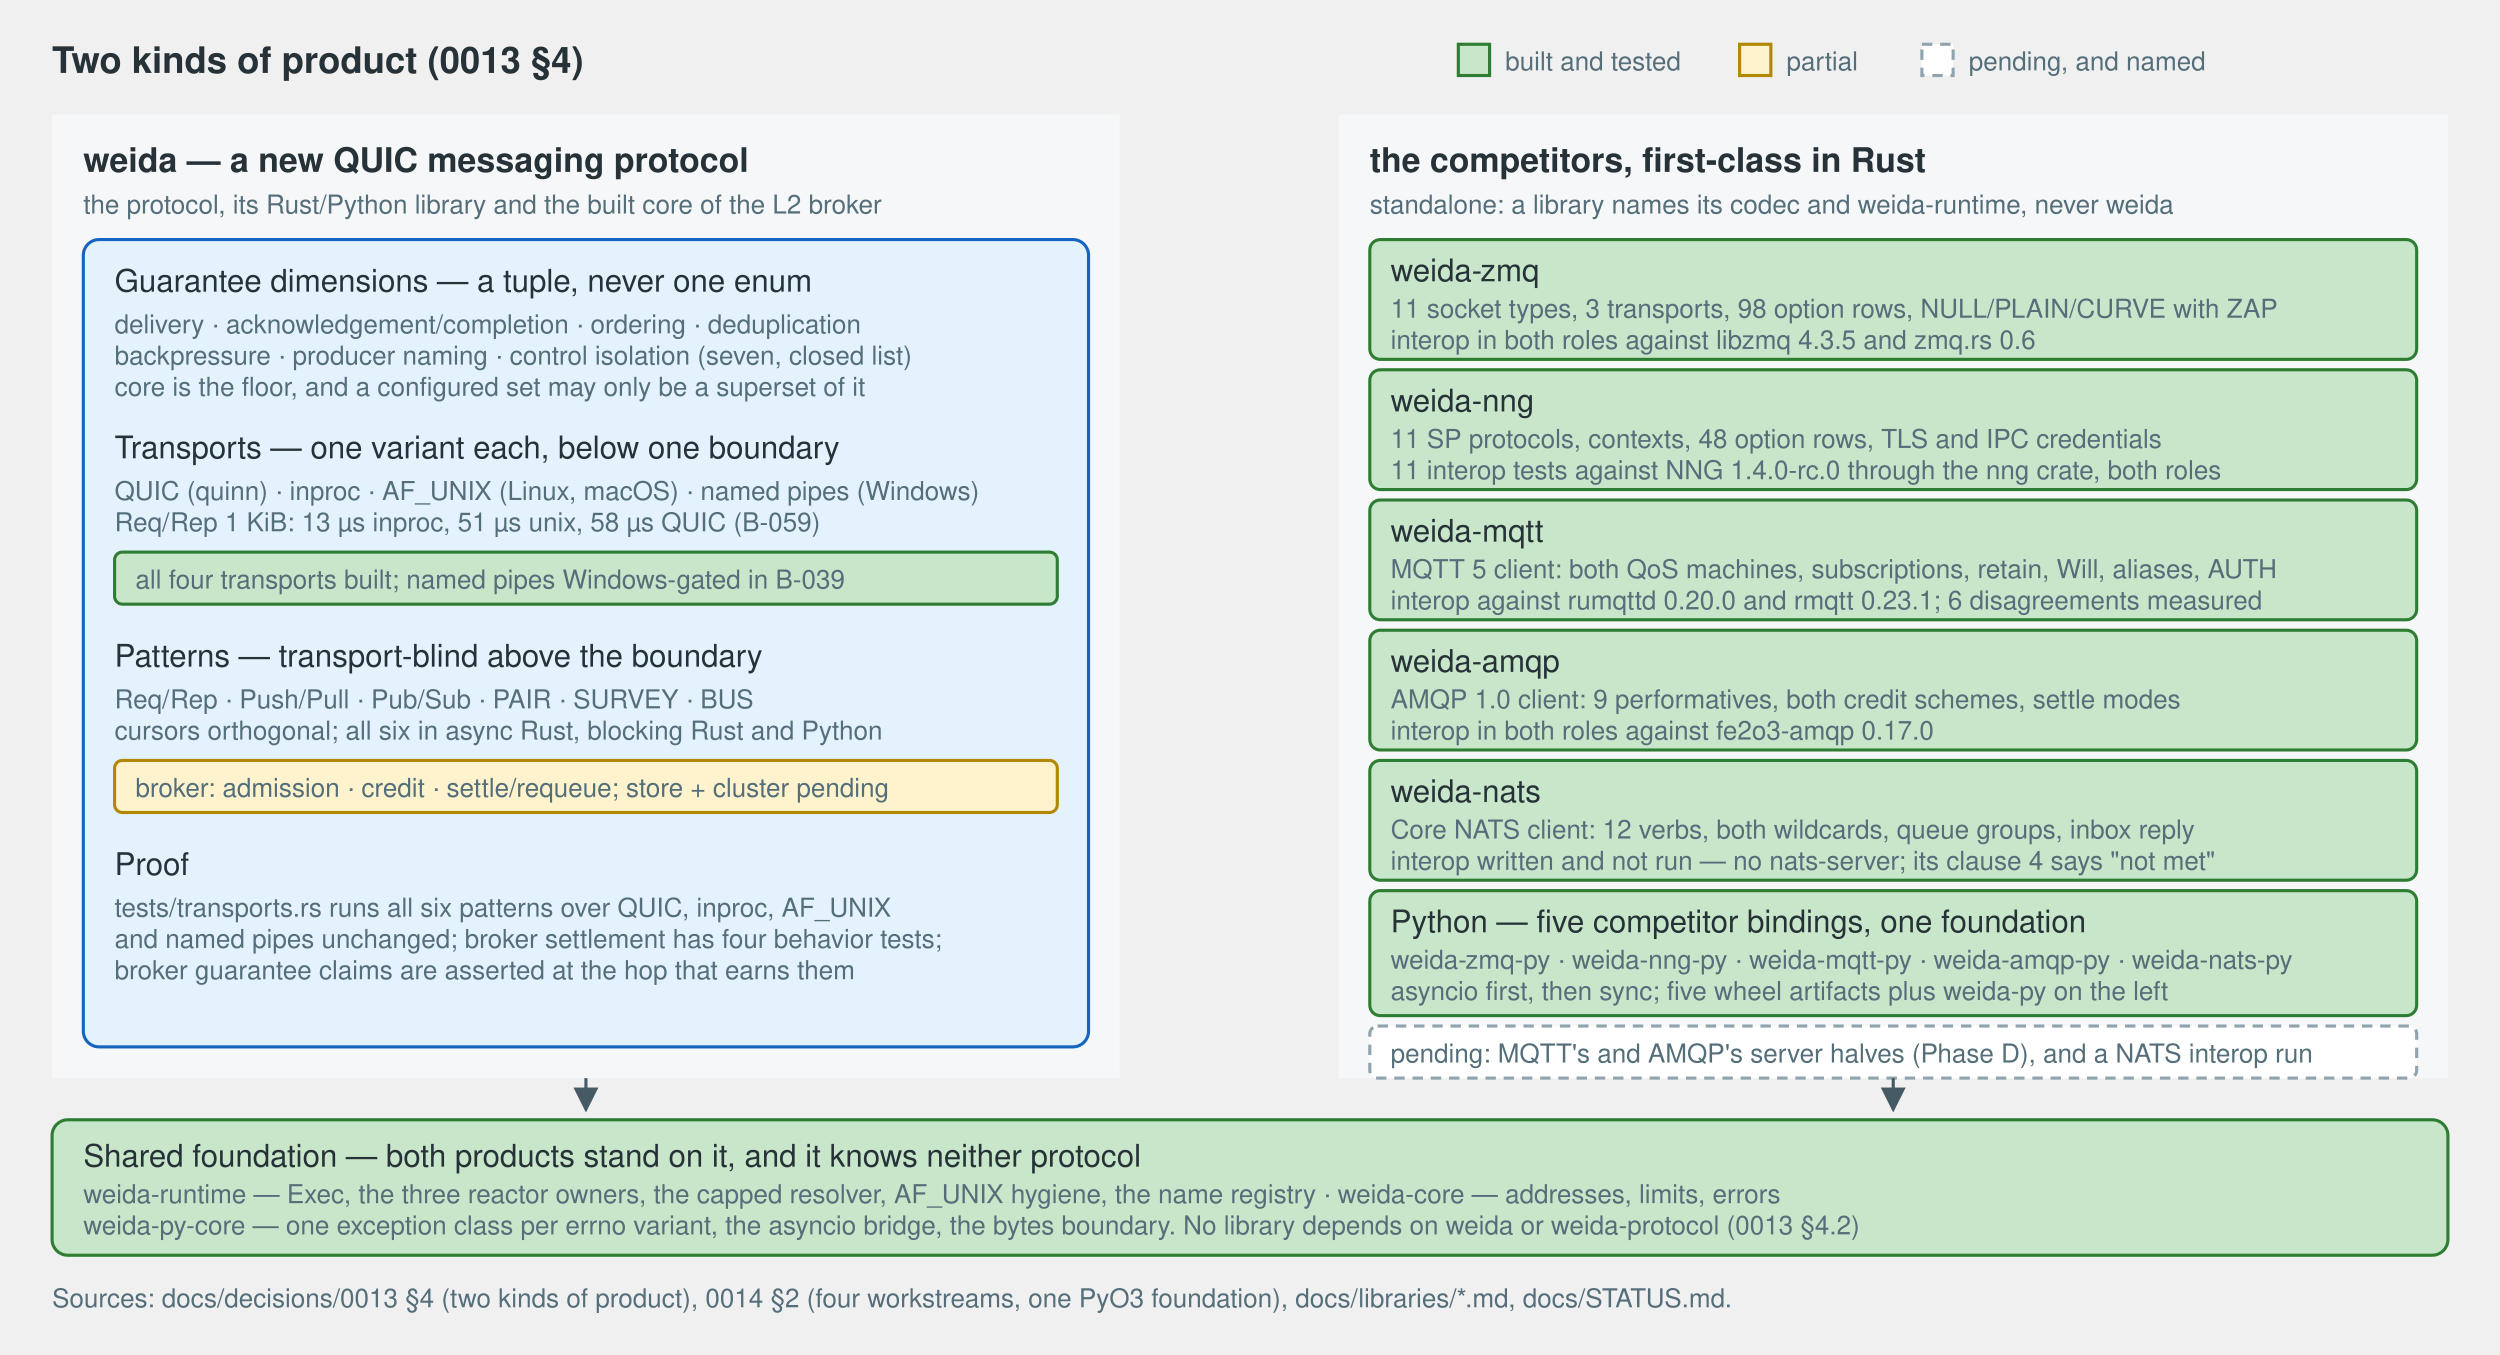
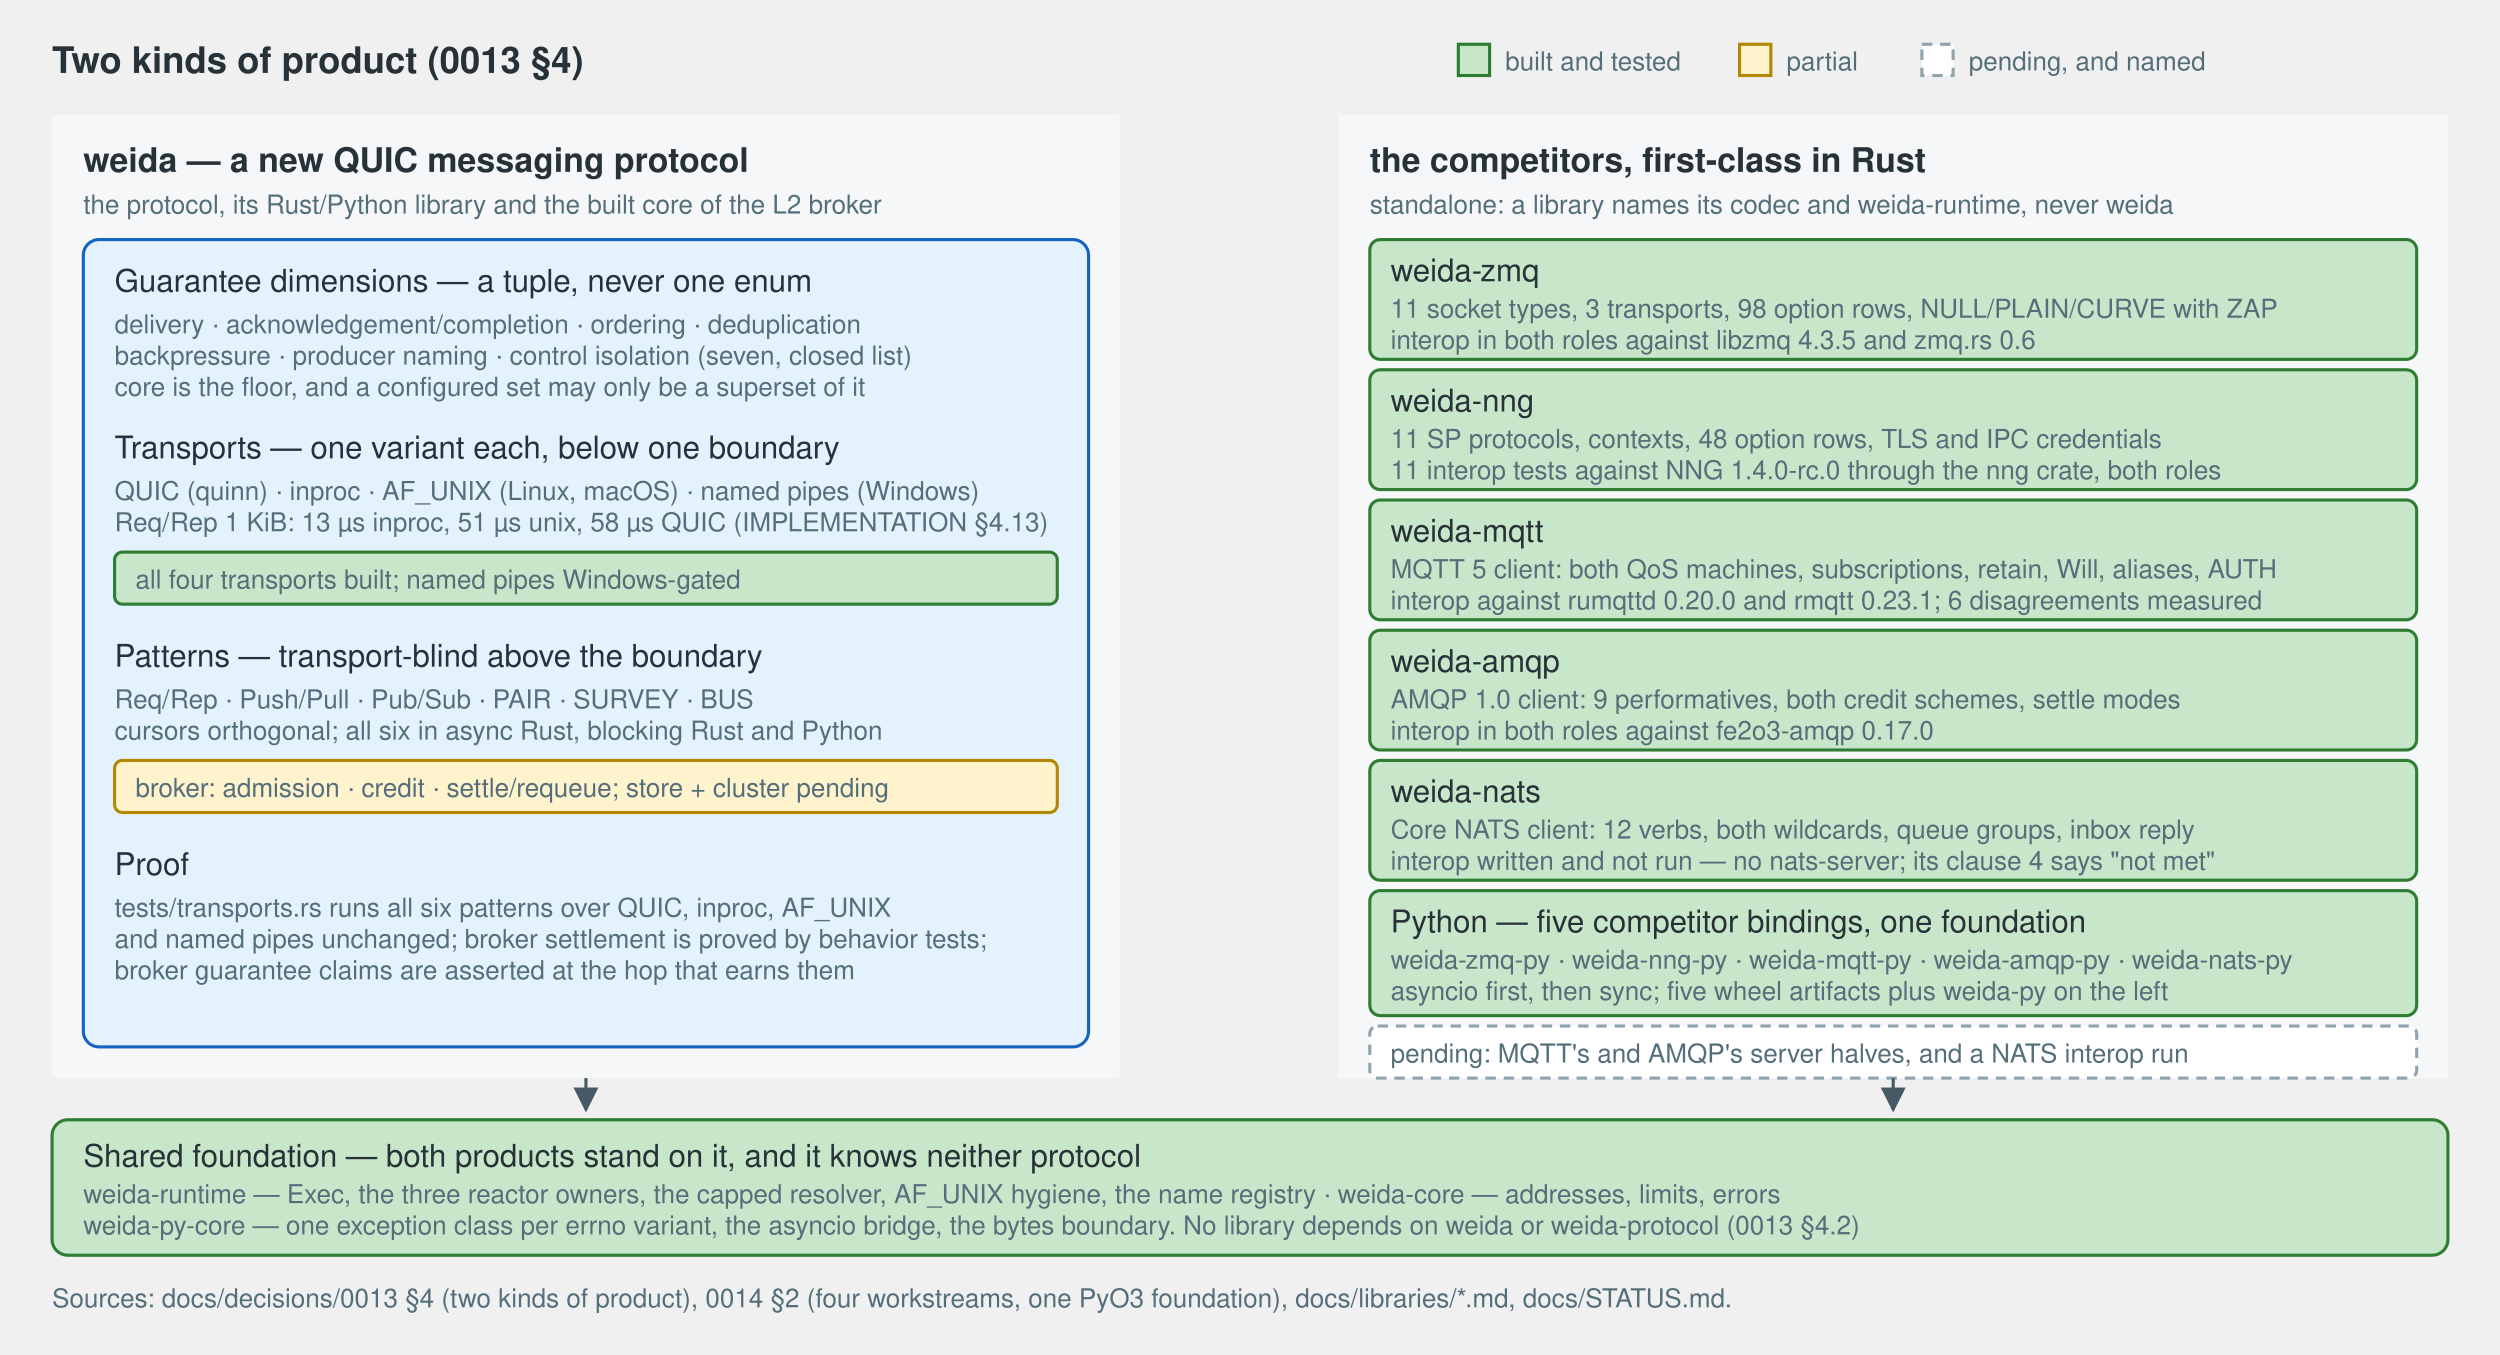
<svg xmlns="http://www.w3.org/2000/svg" width="960" height="520" viewBox="0 0 960 520" font-family="Helvetica, Arial, sans-serif" font-size="12">
  <defs>
    <style>
      .box     { fill:#ffffff; stroke:#455a64; stroke-width:1.2; }
      .built   { fill:#c8e6c9; stroke:#2e7d32; stroke-width:1.2; }
      .weida   { fill:#e3f2fd; stroke:#1565c0; stroke-width:1.2; }
      .partial { fill:#fff3cd; stroke:#b28704; stroke-width:1.2; }
      .missing { fill:#ffffff; stroke:#90a4ae; stroke-width:1.2; stroke-dasharray:4 3; }
      .band    { fill:#f5f7f8; stroke:none; }
      .lbl     { fill:#263238; }
      .sub     { fill:#546e7a; font-size:10px; }
      .title   { fill:#263238; font-size:14px; font-weight:bold; }
      .head    { fill:#263238; font-size:13px; font-weight:bold; }
      .side    { fill:#37474f; font-size:11px; font-weight:bold; }
      .ev      { fill:#37474f; font-size:9px; }
      .arrow   { stroke:#455a64; stroke-width:1.2; fill:none; marker-end:url(#a); }
    </style>
    <marker id="a" markerWidth="8" markerHeight="8" refX="7" refY="4" orient="auto">
      <path d="M0,0 L8,4 L0,8 z" fill="#455a64" />
    </marker>
  </defs>
  <text x="20" y="28" class="title">Two kinds of product (0013 §4)</text>
  <g>
    <rect x="560" y="17" width="12" height="12" class="built" />
    <text x="578" y="27" class="sub">built and tested</text>
    <rect x="668" y="17" width="12" height="12" class="partial" />
    <text x="686" y="27" class="sub">partial</text>
    <rect x="738" y="17" width="12" height="12" class="missing" />
    <text x="756" y="27" class="sub">pending, and named</text>
  </g>
  <rect x="20" y="44" width="410" height="370" class="band" />
  <text x="32" y="66" class="head">weida — a new QUIC messaging protocol</text>
  <text x="32" y="82" class="sub">the protocol, its Rust/Python library and the built core of the L2 broker</text>
  <rect x="32" y="92" width="386" height="310" rx="6" class="weida" />
  <text x="44" y="112" class="lbl">Guarantee dimensions — a tuple, never one enum</text>
  <text x="44" y="128" class="sub">delivery · acknowledgement/completion · ordering · deduplication</text>
  <text x="44" y="140" class="sub">backpressure · producer naming · control isolation (seven, closed list)</text>
  <text x="44" y="152" class="sub">core is the floor, and a configured set may only be a superset of it</text>
  <text x="44" y="176" class="lbl">Transports — one variant each, below one boundary</text>
  <text x="44" y="192" class="sub">QUIC (quinn) · inproc · AF_UNIX (Linux, macOS) · named pipes (Windows)</text>
-   <text x="44" y="204" class="sub">Req/Rep 1 KiB: 13 µs inproc, 51 µs unix, 58 µs QUIC (B-059)</text>
+   <text x="44" y="204" class="sub">Req/Rep 1 KiB: 13 µs inproc, 51 µs unix, 58 µs QUIC (IMPLEMENTATION §4.13)</text>
  <rect x="44" y="212" width="362" height="20" rx="3" class="built" />
-   <text x="52" y="226" class="sub">all four transports built; named pipes Windows-gated in B-039</text>
+   <text x="52" y="226" class="sub">all four transports built; named pipes Windows-gated</text>
  <text x="44" y="256" class="lbl">Patterns — transport-blind above the boundary</text>
  <text x="44" y="272" class="sub">Req/Rep · Push/Pull · Pub/Sub · PAIR · SURVEY · BUS</text>
  <text x="44" y="284" class="sub">cursors orthogonal; all six in async Rust, blocking Rust and Python</text>
  <rect x="44" y="292" width="362" height="20" rx="3" class="partial" />
  <text x="52" y="306" class="sub">broker: admission · credit · settle/requeue; store + cluster pending</text>
  <text x="44" y="336" class="lbl">Proof</text>
  <text x="44" y="352" class="sub">tests/transports.rs runs all six patterns over QUIC, inproc, AF_UNIX</text>
-   <text x="44" y="364" class="sub">and named pipes unchanged; broker settlement has four behavior tests;</text>
+   <text x="44" y="364" class="sub">and named pipes unchanged; broker settlement is proved by behavior tests;</text>
  <text x="44" y="376" class="sub">broker guarantee claims are asserted at the hop that earns them</text>
  <rect x="514" y="44" width="426" height="370" class="band" />
  <text x="526" y="66" class="head">the competitors, first-class in Rust</text>
  <text x="526" y="82" class="sub">standalone: a library names its codec and weida-runtime, never weida</text>
  <rect x="526" y="92" width="402" height="46" rx="4" class="built" />
  <text x="534" y="108" class="lbl">weida-zmq</text>
  <text x="534" y="122" class="sub">11 socket types, 3 transports, 98 option rows, NULL/PLAIN/CURVE with ZAP</text>
  <text x="534" y="134" class="sub">interop in both roles against libzmq 4.3.5 and zmq.rs 0.6</text>
  <rect x="526" y="142" width="402" height="46" rx="4" class="built" />
  <text x="534" y="158" class="lbl">weida-nng</text>
  <text x="534" y="172" class="sub">11 SP protocols, contexts, 48 option rows, TLS and IPC credentials</text>
  <text x="534" y="184" class="sub">11 interop tests against NNG 1.4.0-rc.0 through the nng crate, both roles</text>
  <rect x="526" y="192" width="402" height="46" rx="4" class="built" />
  <text x="534" y="208" class="lbl">weida-mqtt</text>
  <text x="534" y="222" class="sub">MQTT 5 client: both QoS machines, subscriptions, retain, Will, aliases, AUTH</text>
  <text x="534" y="234" class="sub">interop against rumqttd 0.20.0 and rmqtt 0.23.1; 6 disagreements measured</text>
  <rect x="526" y="242" width="402" height="46" rx="4" class="built" />
  <text x="534" y="258" class="lbl">weida-amqp</text>
  <text x="534" y="272" class="sub">AMQP 1.0 client: 9 performatives, both credit schemes, settle modes</text>
  <text x="534" y="284" class="sub">interop in both roles against fe2o3-amqp 0.17.0</text>
  <rect x="526" y="292" width="402" height="46" rx="4" class="built" />
  <text x="534" y="308" class="lbl">weida-nats</text>
  <text x="534" y="322" class="sub">Core NATS client: 12 verbs, both wildcards, queue groups, inbox reply</text>
  <text x="534" y="334" class="sub">interop written and not run — no nats-server; its clause 4 says "not met"</text>
  <rect x="526" y="342" width="402" height="48" rx="4" class="built" />
  <text x="534" y="358" class="lbl">Python — five competitor bindings, one foundation</text>
  <text x="534" y="372" class="sub">weida-zmq-py · weida-nng-py · weida-mqtt-py · weida-amqp-py · weida-nats-py</text>
  <text x="534" y="384" class="sub">asyncio first, then sync; five wheel artifacts plus weida-py on the left</text>
  <rect x="526" y="394" width="402" height="20" rx="3" class="missing" />
-   <text x="534" y="408" class="sub">pending: MQTT's and AMQP's server halves (Phase D), and a NATS interop run</text>
+   <text x="534" y="408" class="sub">pending: MQTT's and AMQP's server halves, and a NATS interop run</text>
  <path d="M225,414 L225,426" class="arrow" />
  <path d="M727,414 L727,426" class="arrow" />
  <rect x="20" y="430" width="920" height="52" rx="6" class="built" />
  <text x="32" y="448" class="lbl">Shared foundation — both products stand on it, and it knows neither protocol</text>
  <text x="32" y="462" class="sub">weida-runtime — Exec, the three reactor owners, the capped resolver, AF_UNIX hygiene, the name registry · weida-core — addresses, limits, errors</text>
  <text x="32" y="474" class="sub">weida-py-core — one exception class per errno variant, the asyncio bridge, the bytes boundary. No library depends on weida or weida-protocol (0013 §4.2)</text>
  <text x="20" y="502" class="sub">Sources: docs/decisions/0013 §4 (two kinds of product), 0014 §2 (four workstreams, one PyO3 foundation), docs/libraries/*.md, docs/STATUS.md.</text>
</svg>
